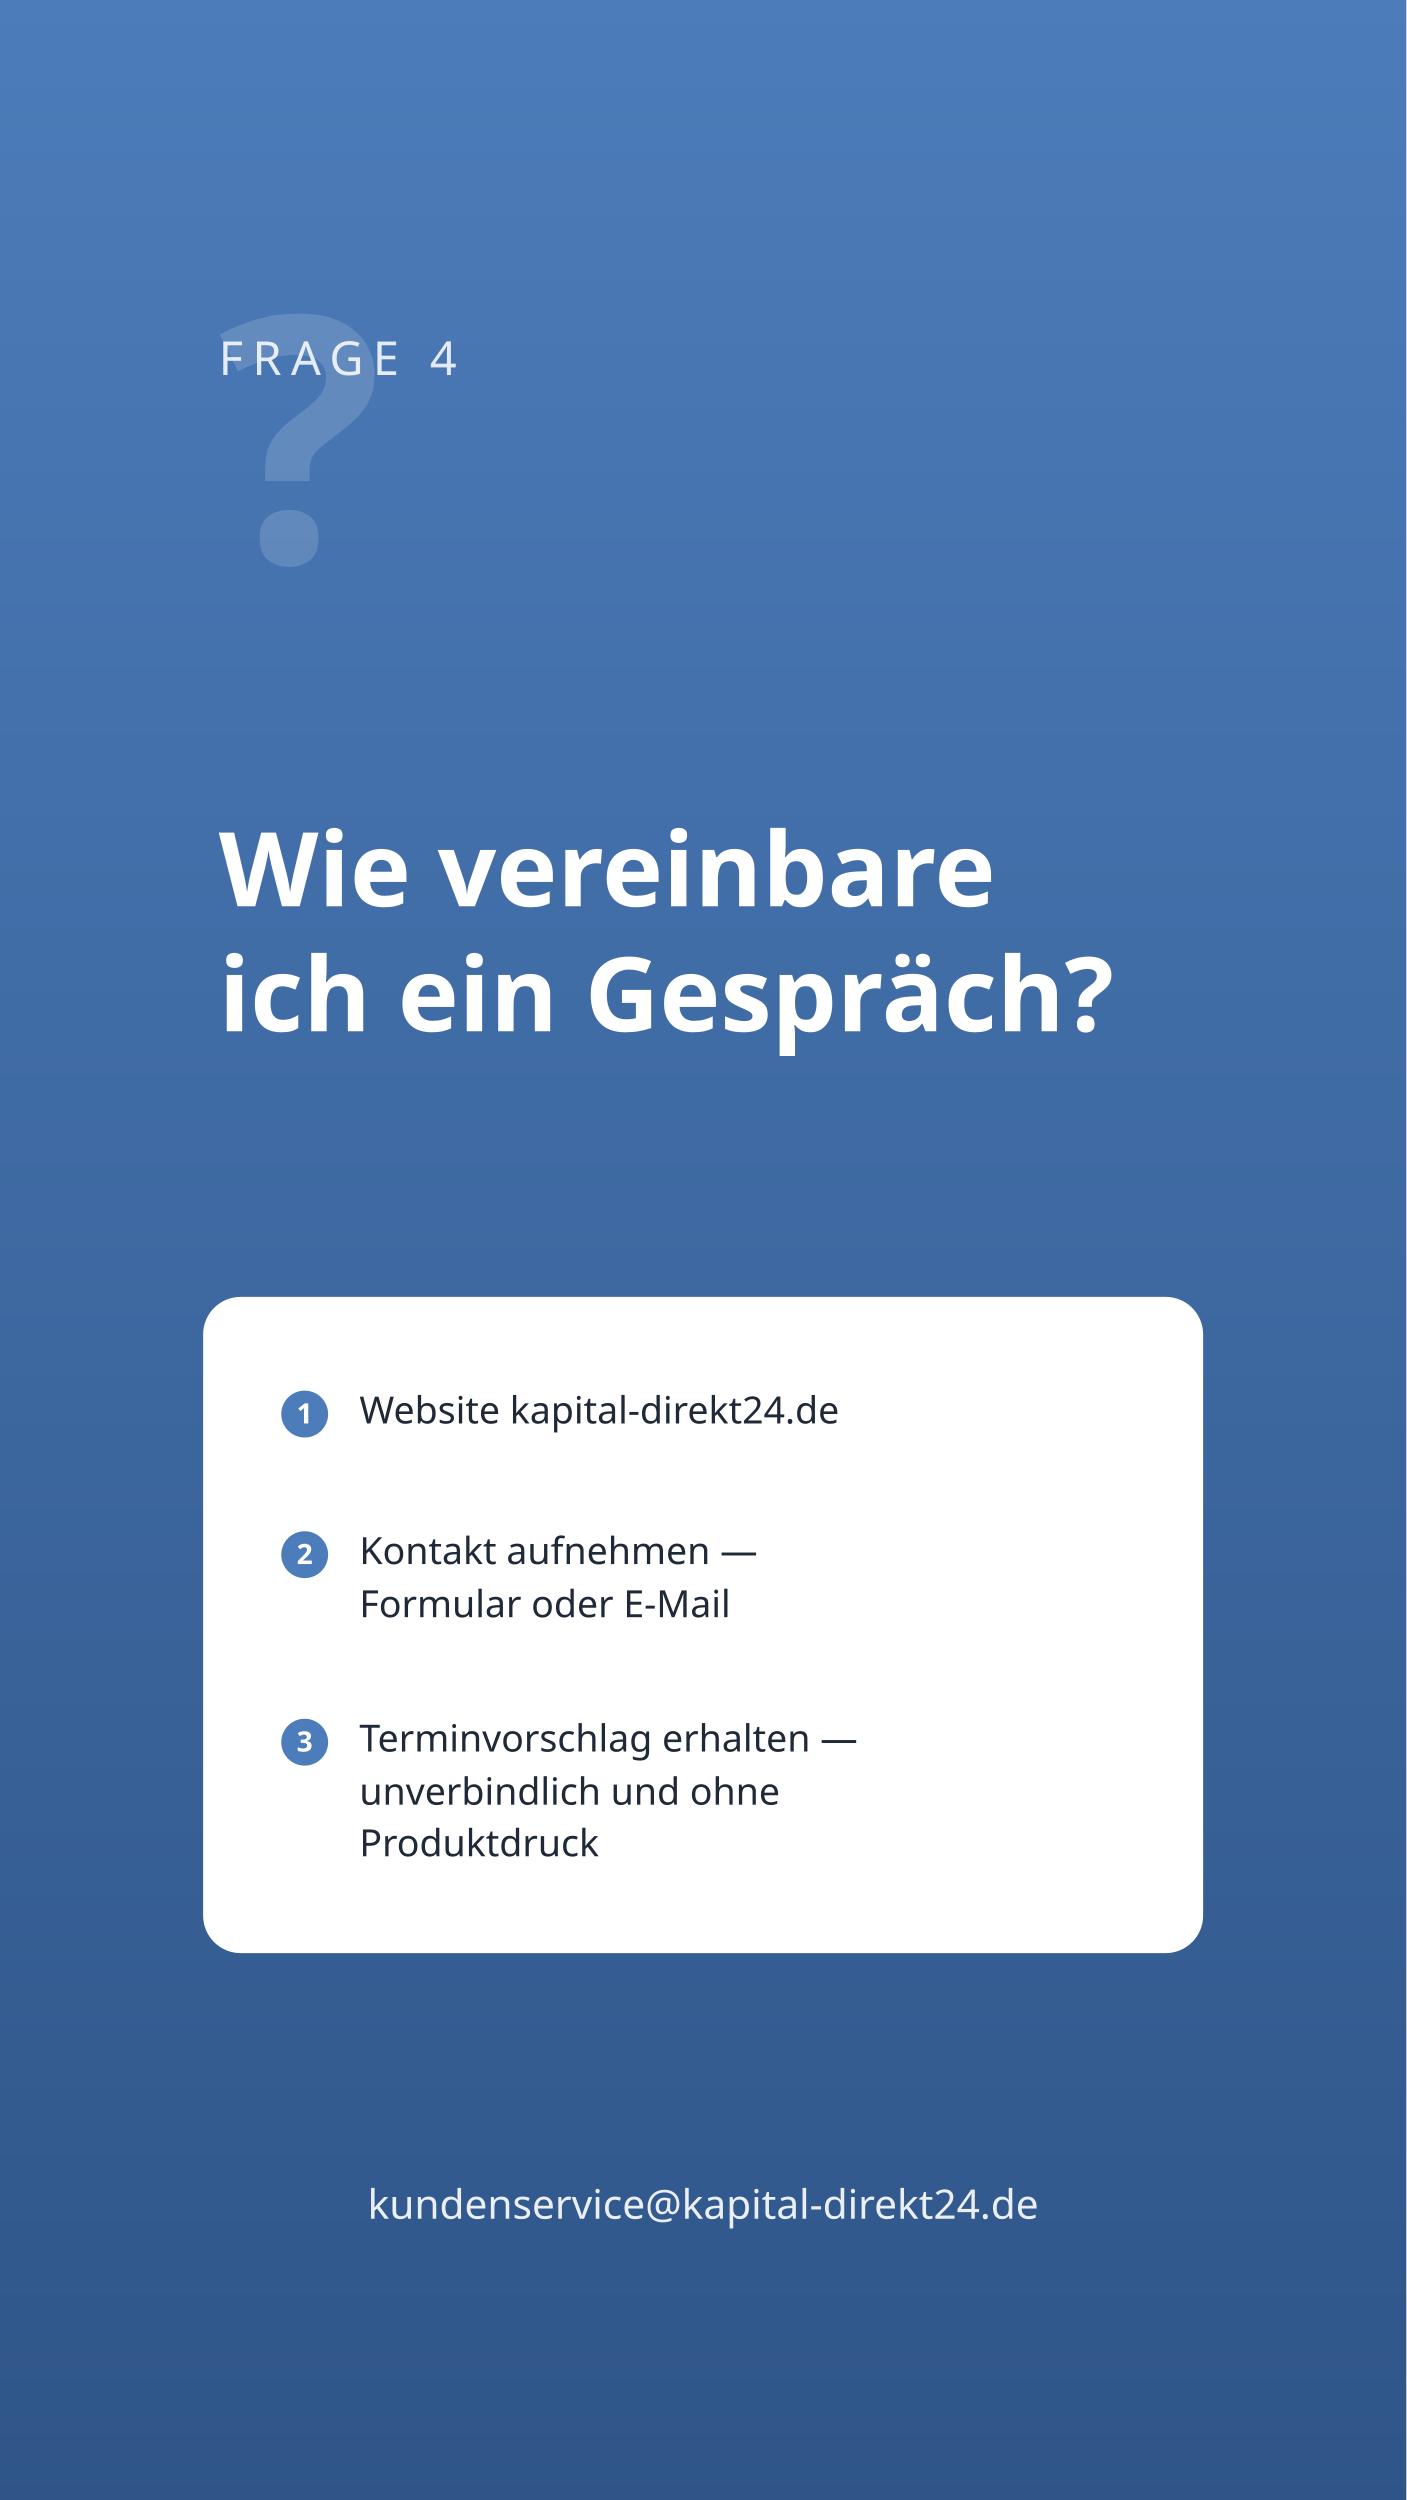
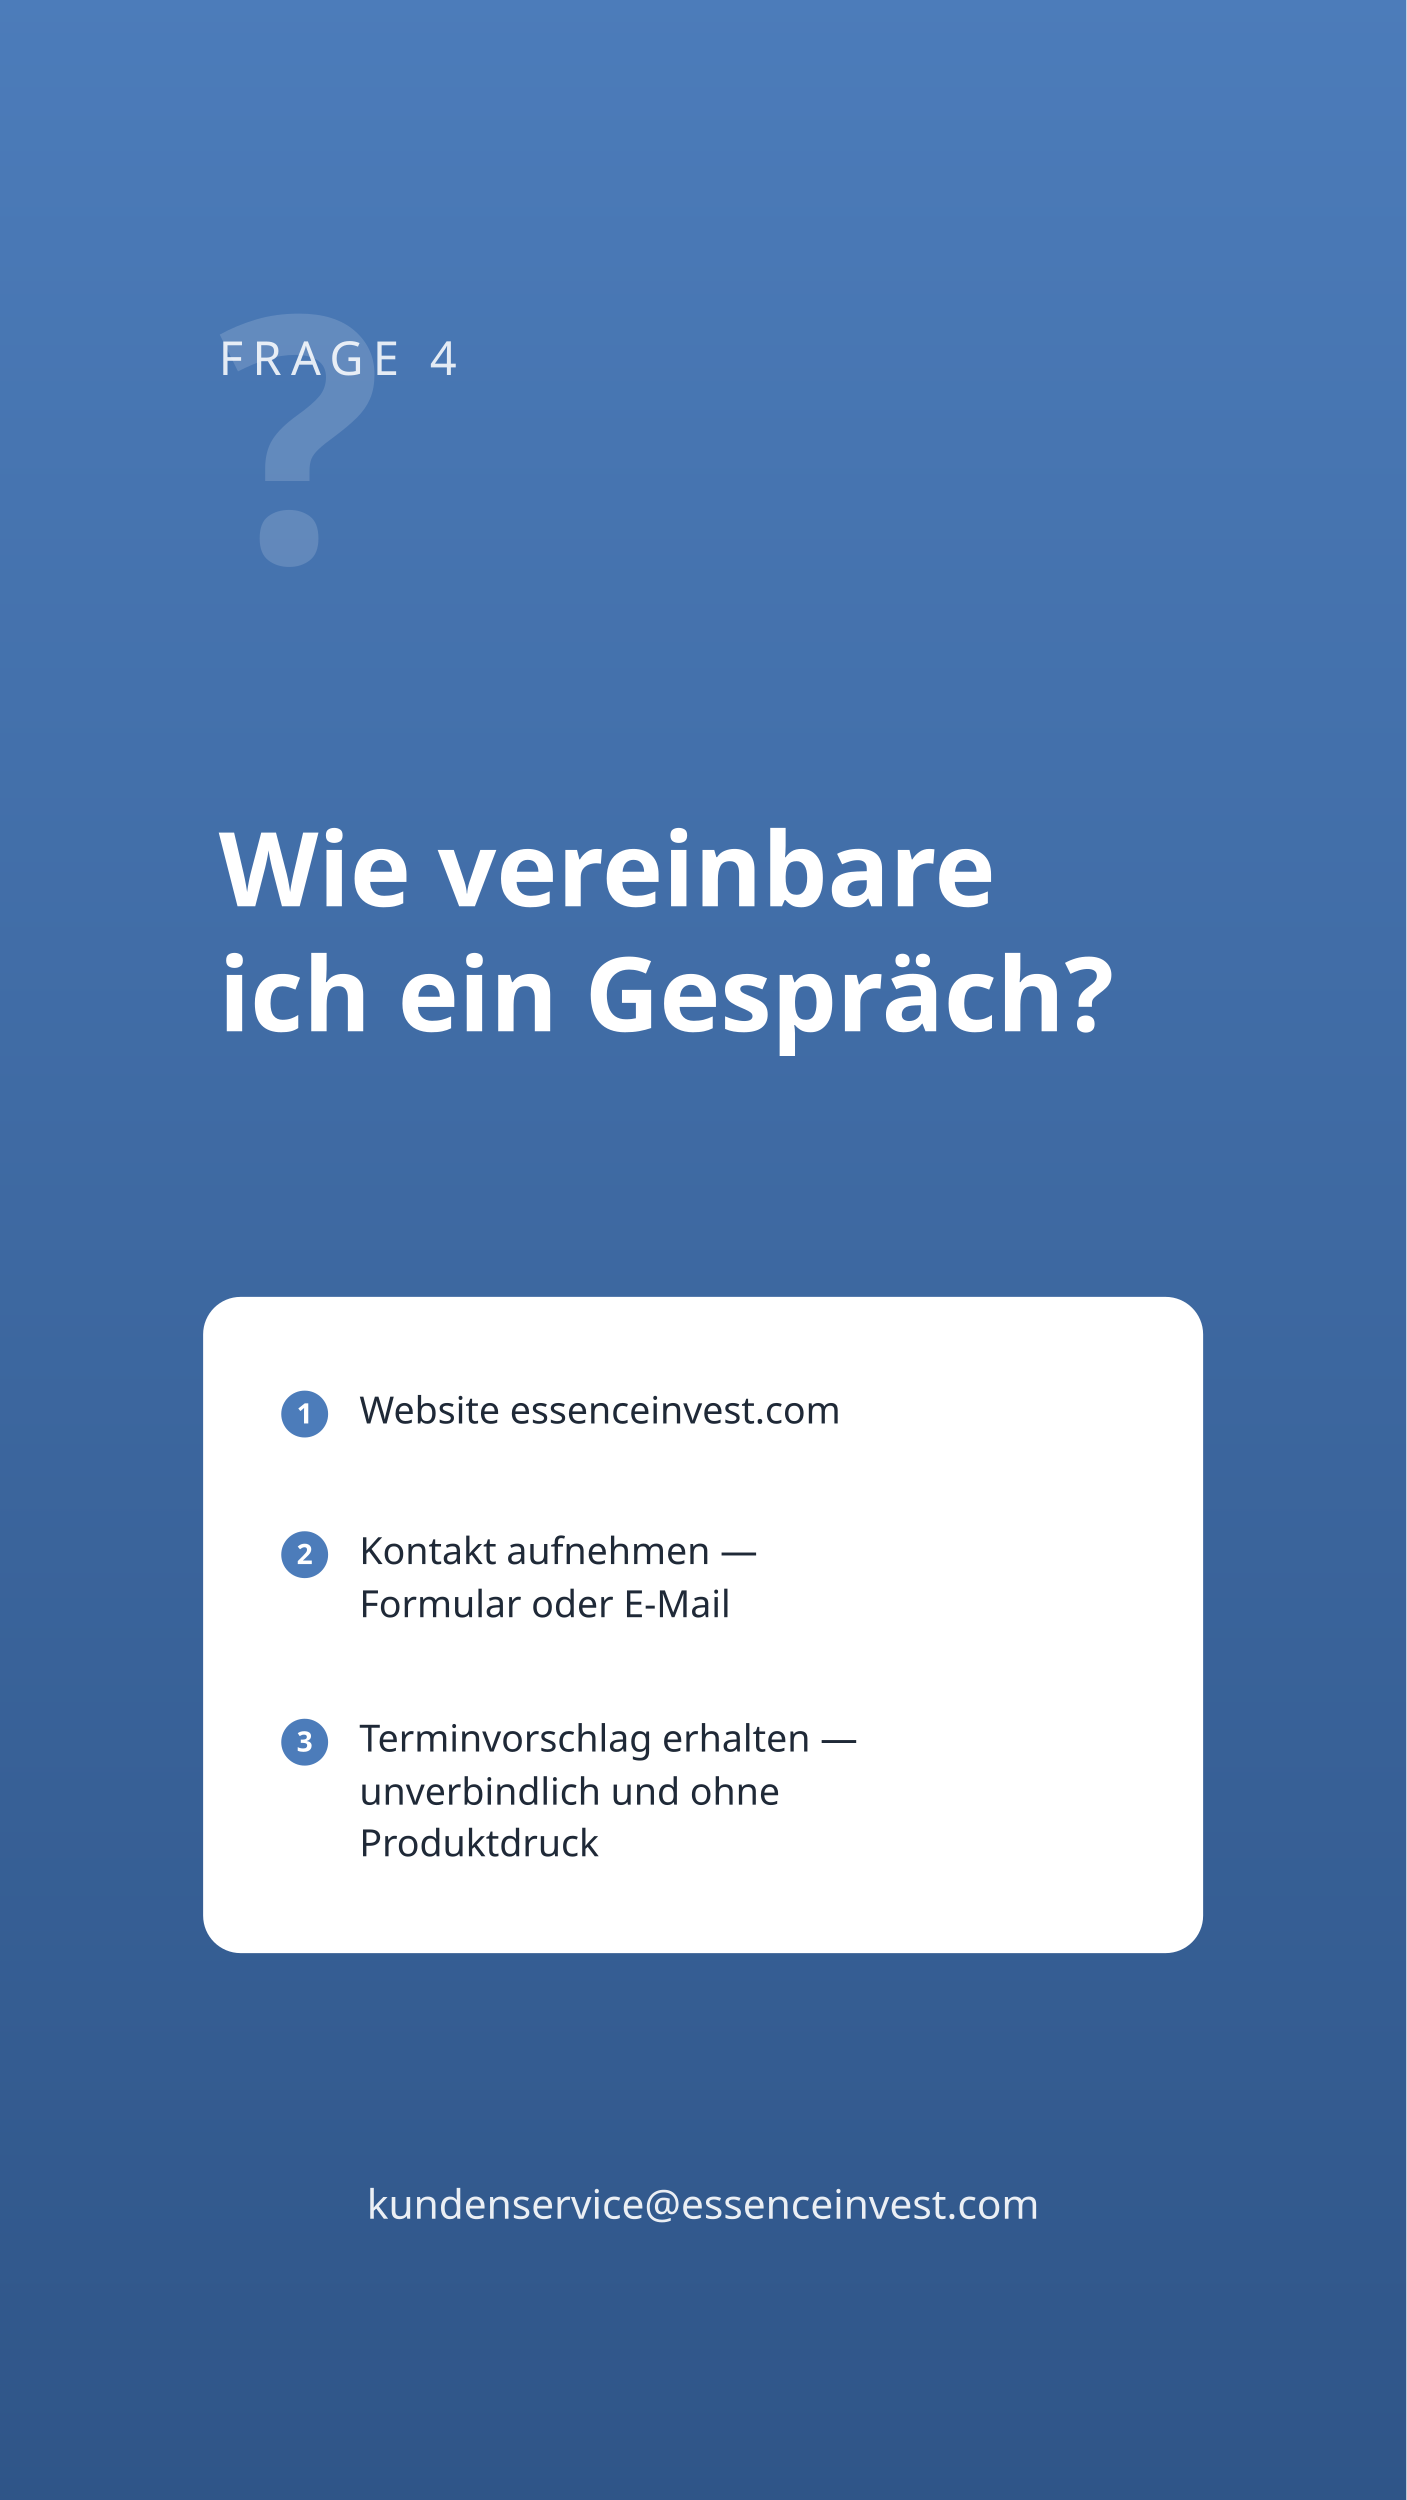
<svg xmlns="http://www.w3.org/2000/svg" viewBox="0 0 900 1600">
  <defs>
    <linearGradient id="bgf4" x1="0" y1="0" x2="0" y2="1">
      <stop offset="0" stop-color="#4C7CBA" />
      <stop offset="1" stop-color="#2F5588" />
    </linearGradient>
  </defs>
  <rect width="900" height="1600" fill="url(#bgf4)" />
  <text x="140" y="240" font-family="'IBM Plex Sans',sans-serif" font-size="30" fill="#FFFFFF" opacity="0.85" letter-spacing="6">FRAGE 4</text>
  <text x="140" y="360" font-family="'IBM Plex Sans',sans-serif" font-weight="700" font-size="220" fill="#FFFFFF" opacity="0.15">?</text>
  <text x="140" y="580" font-family="'IBM Plex Sans',sans-serif" font-weight="600" font-size="66" fill="#FFFFFF">Wie vereinbare</text>
  <text x="140" y="660" font-family="'IBM Plex Sans',sans-serif" font-weight="600" font-size="66" fill="#FFFFFF">ich ein Gespräch?</text>
  <g transform="translate(130 830)">
    <rect width="640" height="420" rx="24" fill="#FFFFFF" />
    <g transform="translate(50 60)" font-family="'IBM Plex Sans',sans-serif" fill="#1F2937">
      <g>
        <circle cx="15" cy="15" r="15" fill="#4C7CBA" />
        <text x="15" y="21" text-anchor="middle" font-size="18" font-weight="700" fill="#FFFFFF">1</text>
-         <text x="50" y="21" font-size="24">Website kapital-direkt24.de</text>
+         <text x="50" y="21" font-size="24">Website essenceinvest.com</text>
      </g>
      <g transform="translate(0 90)">
        <circle cx="15" cy="15" r="15" fill="#4C7CBA" />
        <text x="15" y="21" text-anchor="middle" font-size="18" font-weight="700" fill="#FFFFFF">2</text>
        <text x="50" y="21" font-size="24">Kontakt aufnehmen —</text>
        <text x="50" y="55" font-size="24">Formular oder E-Mail</text>
      </g>
      <g transform="translate(0 210)">
        <circle cx="15" cy="15" r="15" fill="#4C7CBA" />
        <text x="15" y="21" text-anchor="middle" font-size="18" font-weight="700" fill="#FFFFFF">3</text>
        <text x="50" y="21" font-size="24">Terminvorschlag erhalten —</text>
        <text x="50" y="55" font-size="24">unverbindlich und ohne</text>
        <text x="50" y="88" font-size="24">Produktdruck</text>
      </g>
    </g>
  </g>
-   <text x="450" y="1420" text-anchor="middle" font-family="'IBM Plex Sans',sans-serif" font-size="26" fill="#FFFFFF" opacity="0.9">kundenservice@kapital-direkt24.de</text>
+   <text x="450" y="1420" text-anchor="middle" font-family="'IBM Plex Sans',sans-serif" font-size="26" fill="#FFFFFF" opacity="0.9">kundenservice@essenceinvest.com</text>
</svg>
